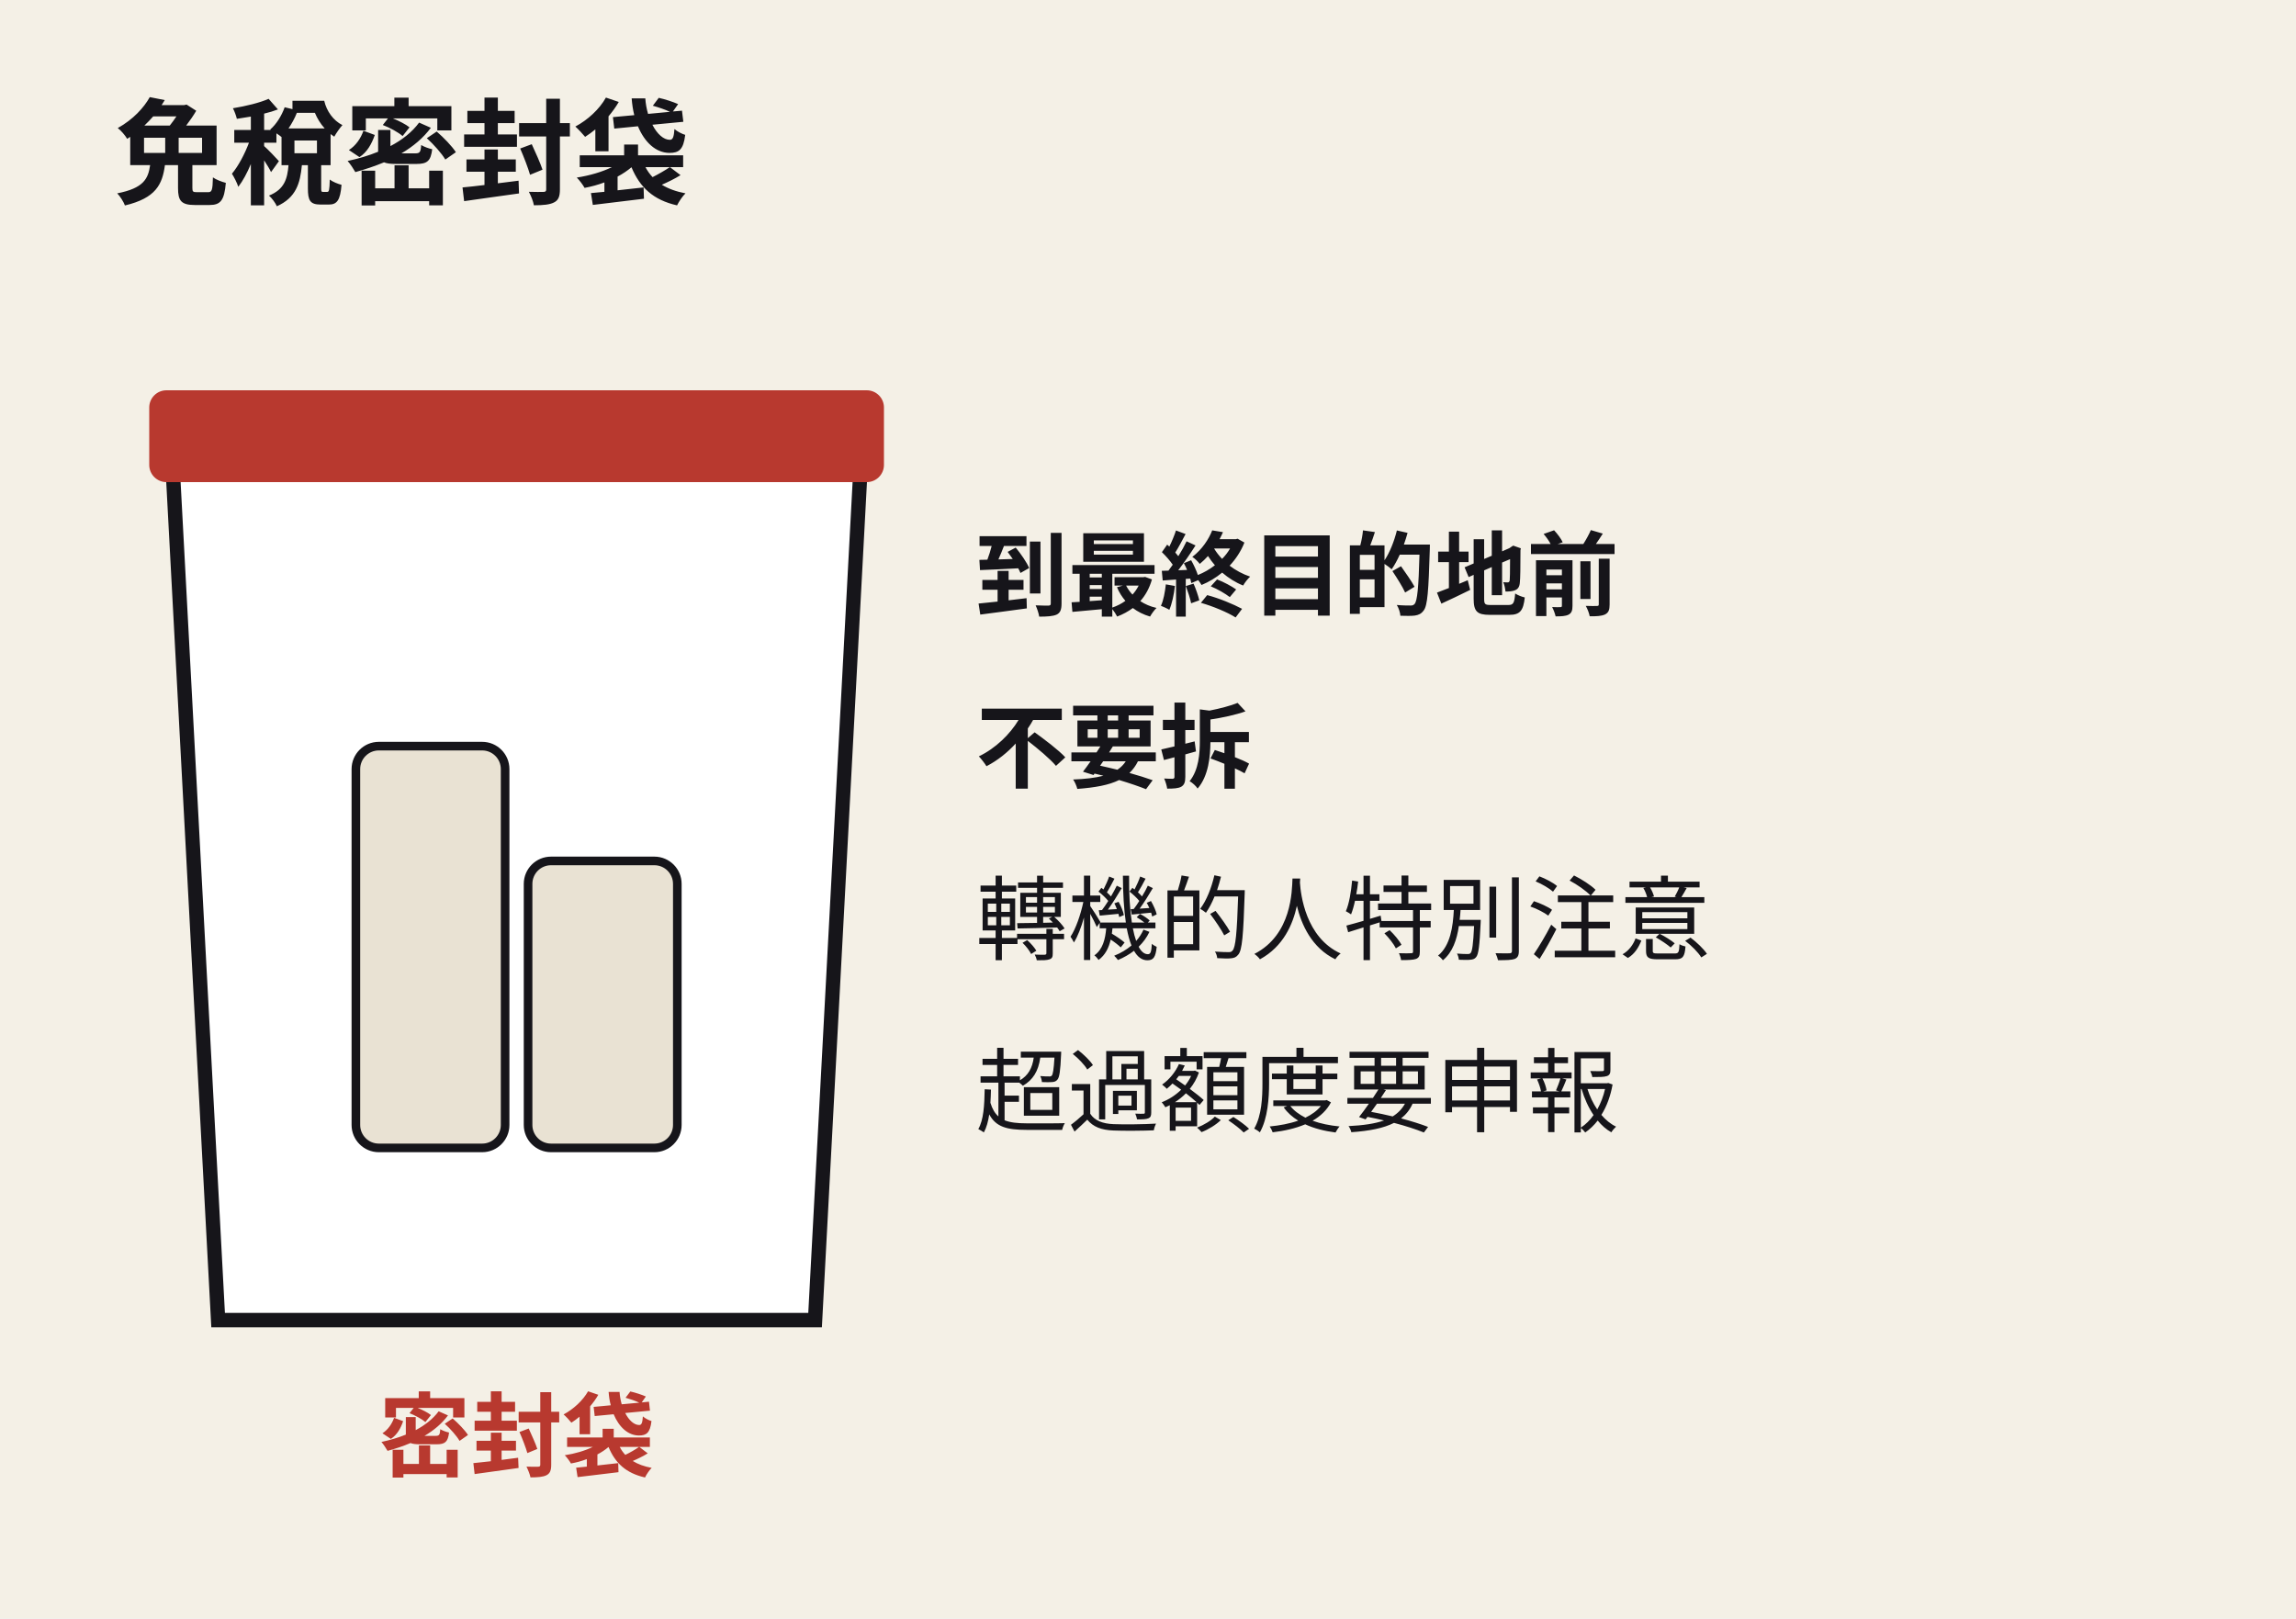
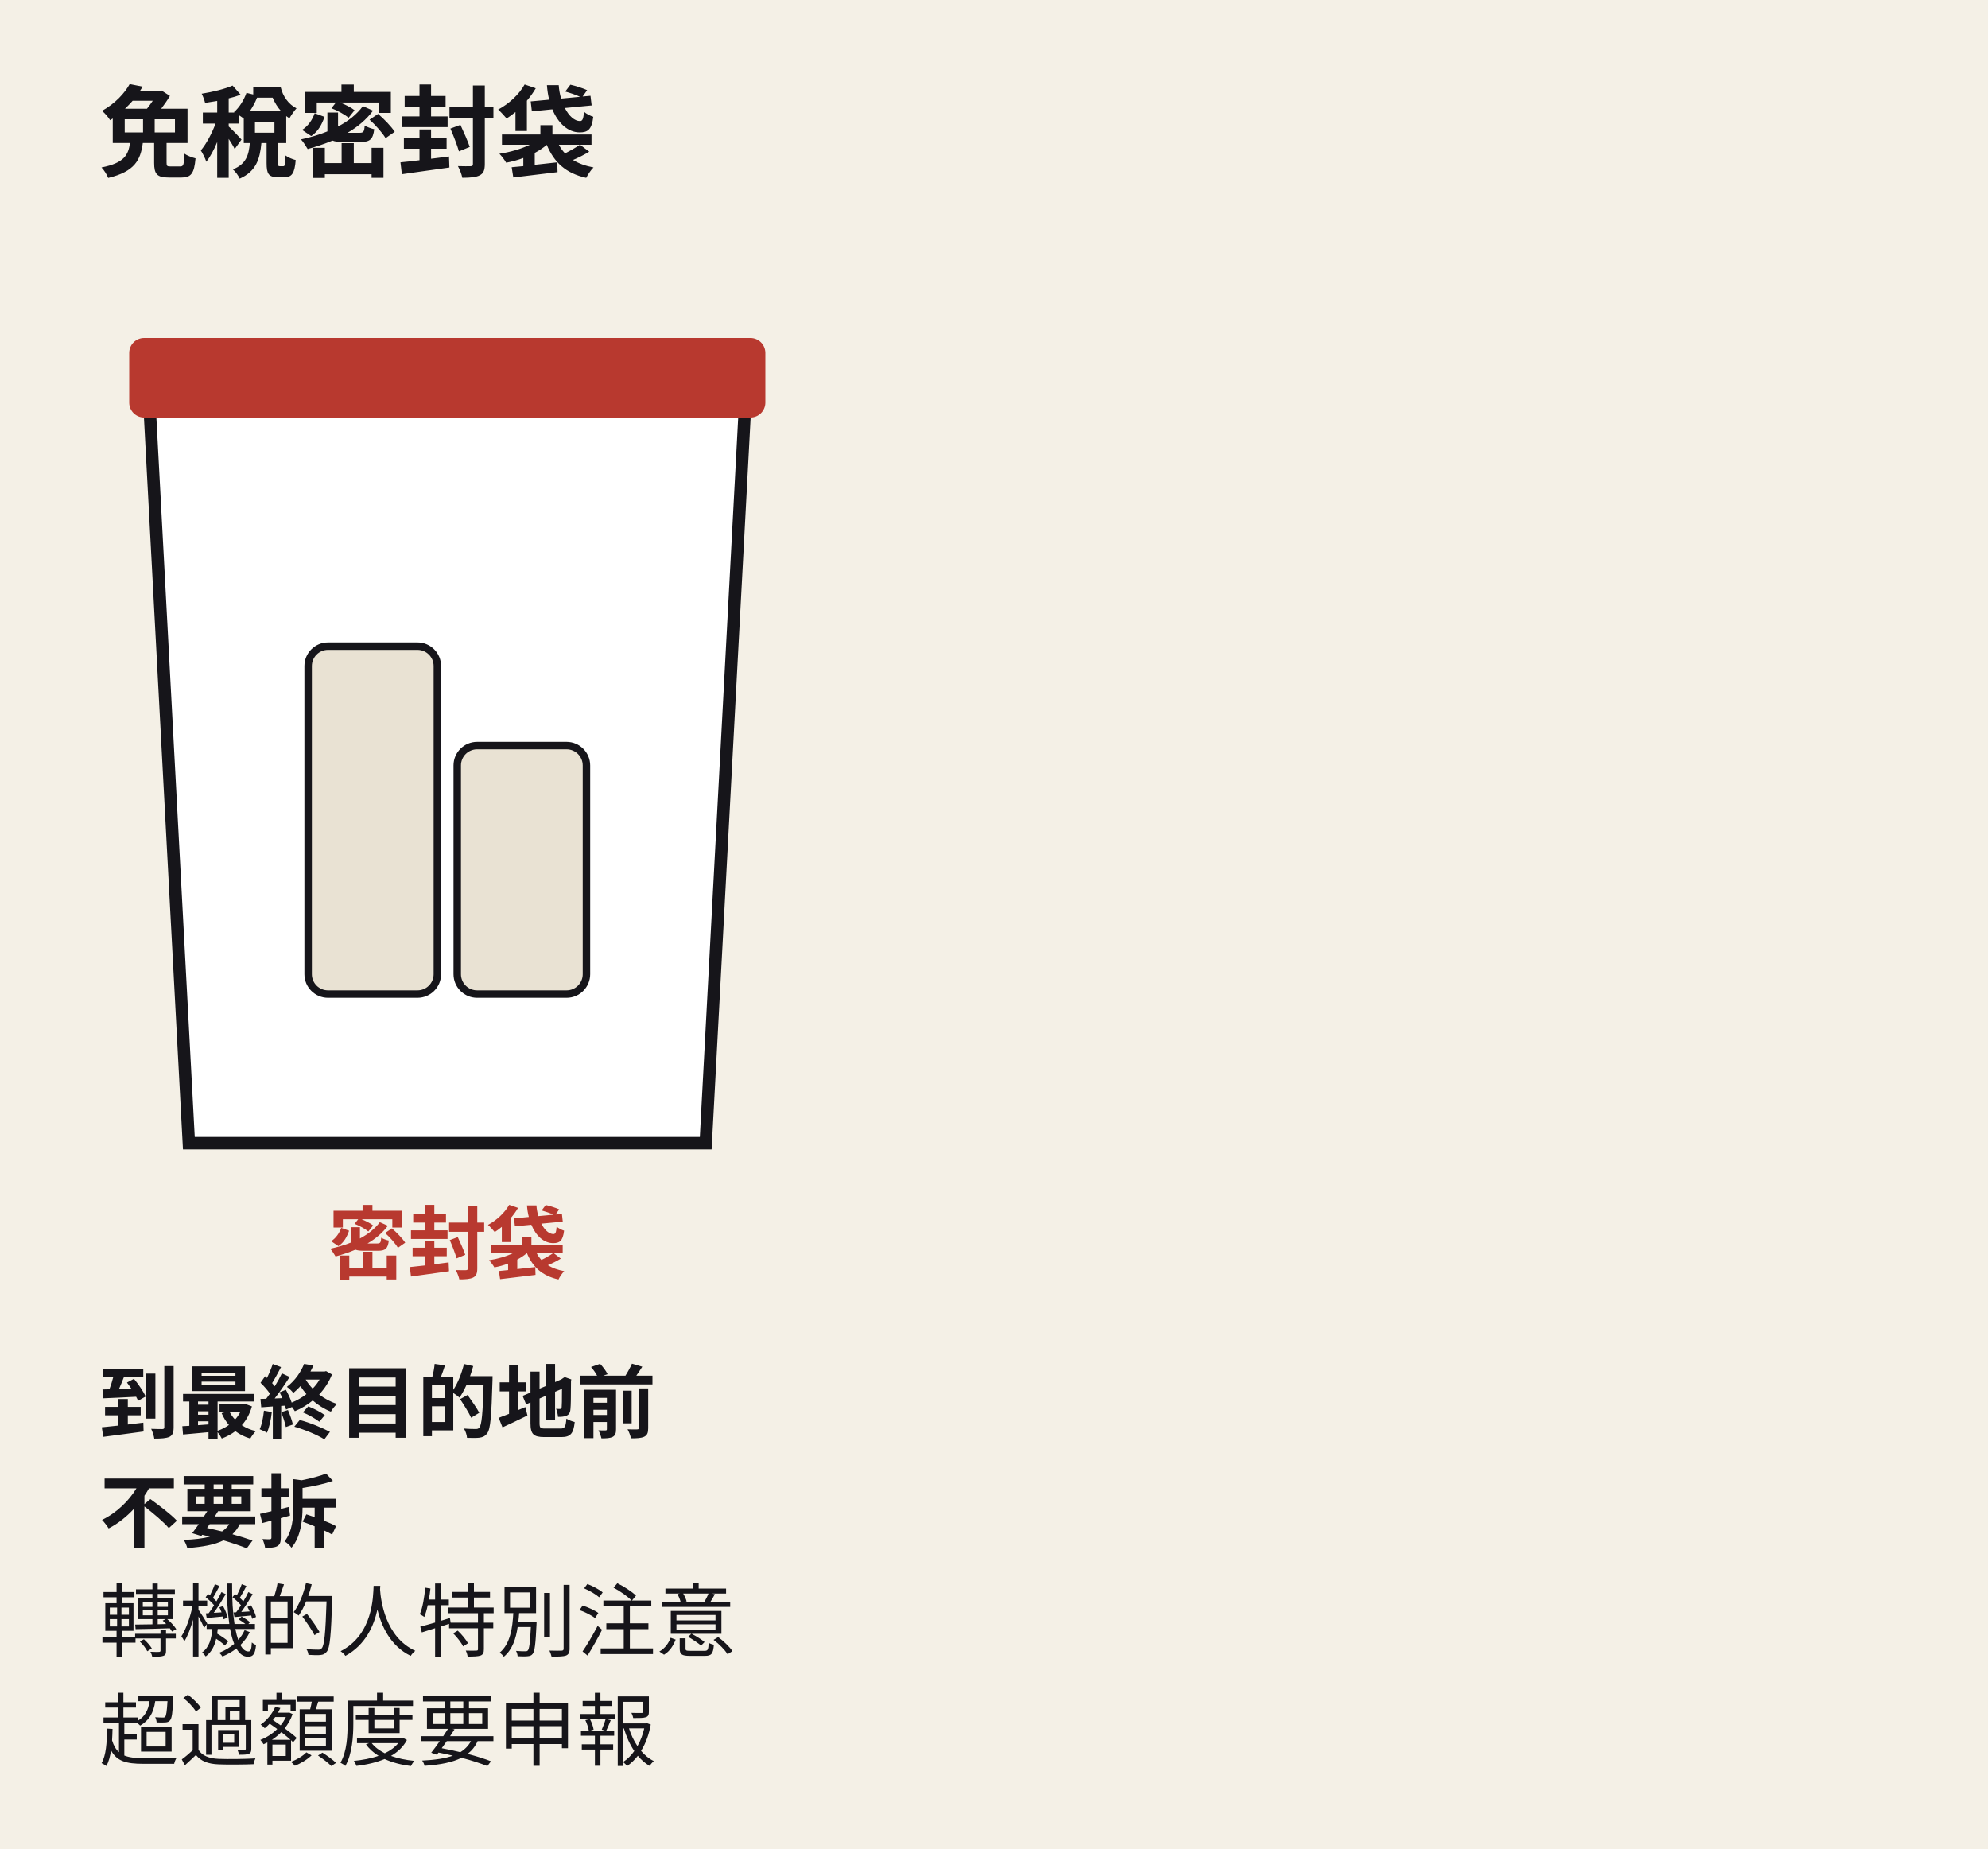
- <svg xmlns="http://www.w3.org/2000/svg" viewBox="0 0 400 282" role="img" aria-label="免稅密封袋" font-family="system-ui, -apple-system, &quot;Noto Sans KR&quot;, &quot;Noto Sans JP&quot;, &quot;Noto Sans TC&quot;, sans-serif">
-   <rect width="400" height="282" fill="#f4f0e6" />
+ <svg xmlns="http://www.w3.org/2000/svg" viewBox="0 0 400 372" role="img" aria-label="免稅密封袋" font-family="system-ui, -apple-system, &quot;Noto Sans KR&quot;, &quot;Noto Sans JP&quot;, &quot;Noto Sans TC&quot;, sans-serif">
+   <rect width="400" height="372" fill="#f4f0e6" />
  <text x="20" y="34" font-size="20" font-weight="700" fill="#16151a" text-anchor="start">免稅密封袋</text>
  <path d="M30,80 L150,80 L142,230 L38,230 z" fill="#ffffff" stroke="#16151a" stroke-width="2.5" />
  <rect x="26" y="68" width="128" height="16" rx="3" fill="#b8392f" stroke="none" stroke-width="0" />
  <rect x="62" y="130" width="26" height="70" rx="4" fill="#e9e2d3" stroke="#16151a" stroke-width="1.5" />
  <rect x="92" y="150" width="26" height="50" rx="4" fill="#e9e2d3" stroke="#16151a" stroke-width="1.5" />
  <text x="90" y="256" font-size="16" font-weight="700" fill="#b8392f" text-anchor="middle">密封袋</text>
-   <text x="170" y="106" font-size="16" font-weight="700" fill="#16151a" text-anchor="start">到最終目的地前</text>
-   <text x="170" y="136" font-size="16" font-weight="700" fill="#16151a" text-anchor="start">不要拆</text>
-   <text x="170" y="166" font-size="16" font-weight="400" fill="#16151a" text-anchor="start">轉機的人特別注意</text>
-   <text x="170" y="196" font-size="16" font-weight="400" fill="#16151a" text-anchor="start">超過額度要申報</text>
+   <text x="20" y="288" font-size="16" font-weight="700" fill="#16151a" text-anchor="start">到最終目的地前</text>
+   <text x="20" y="310" font-size="16" font-weight="700" fill="#16151a" text-anchor="start">不要拆</text>
+   <text x="20" y="332" font-size="16" font-weight="400" fill="#16151a" text-anchor="start">轉機的人特別注意</text>
+   <text x="20" y="354" font-size="16" font-weight="400" fill="#16151a" text-anchor="start">超過額度要申報</text>
</svg>
